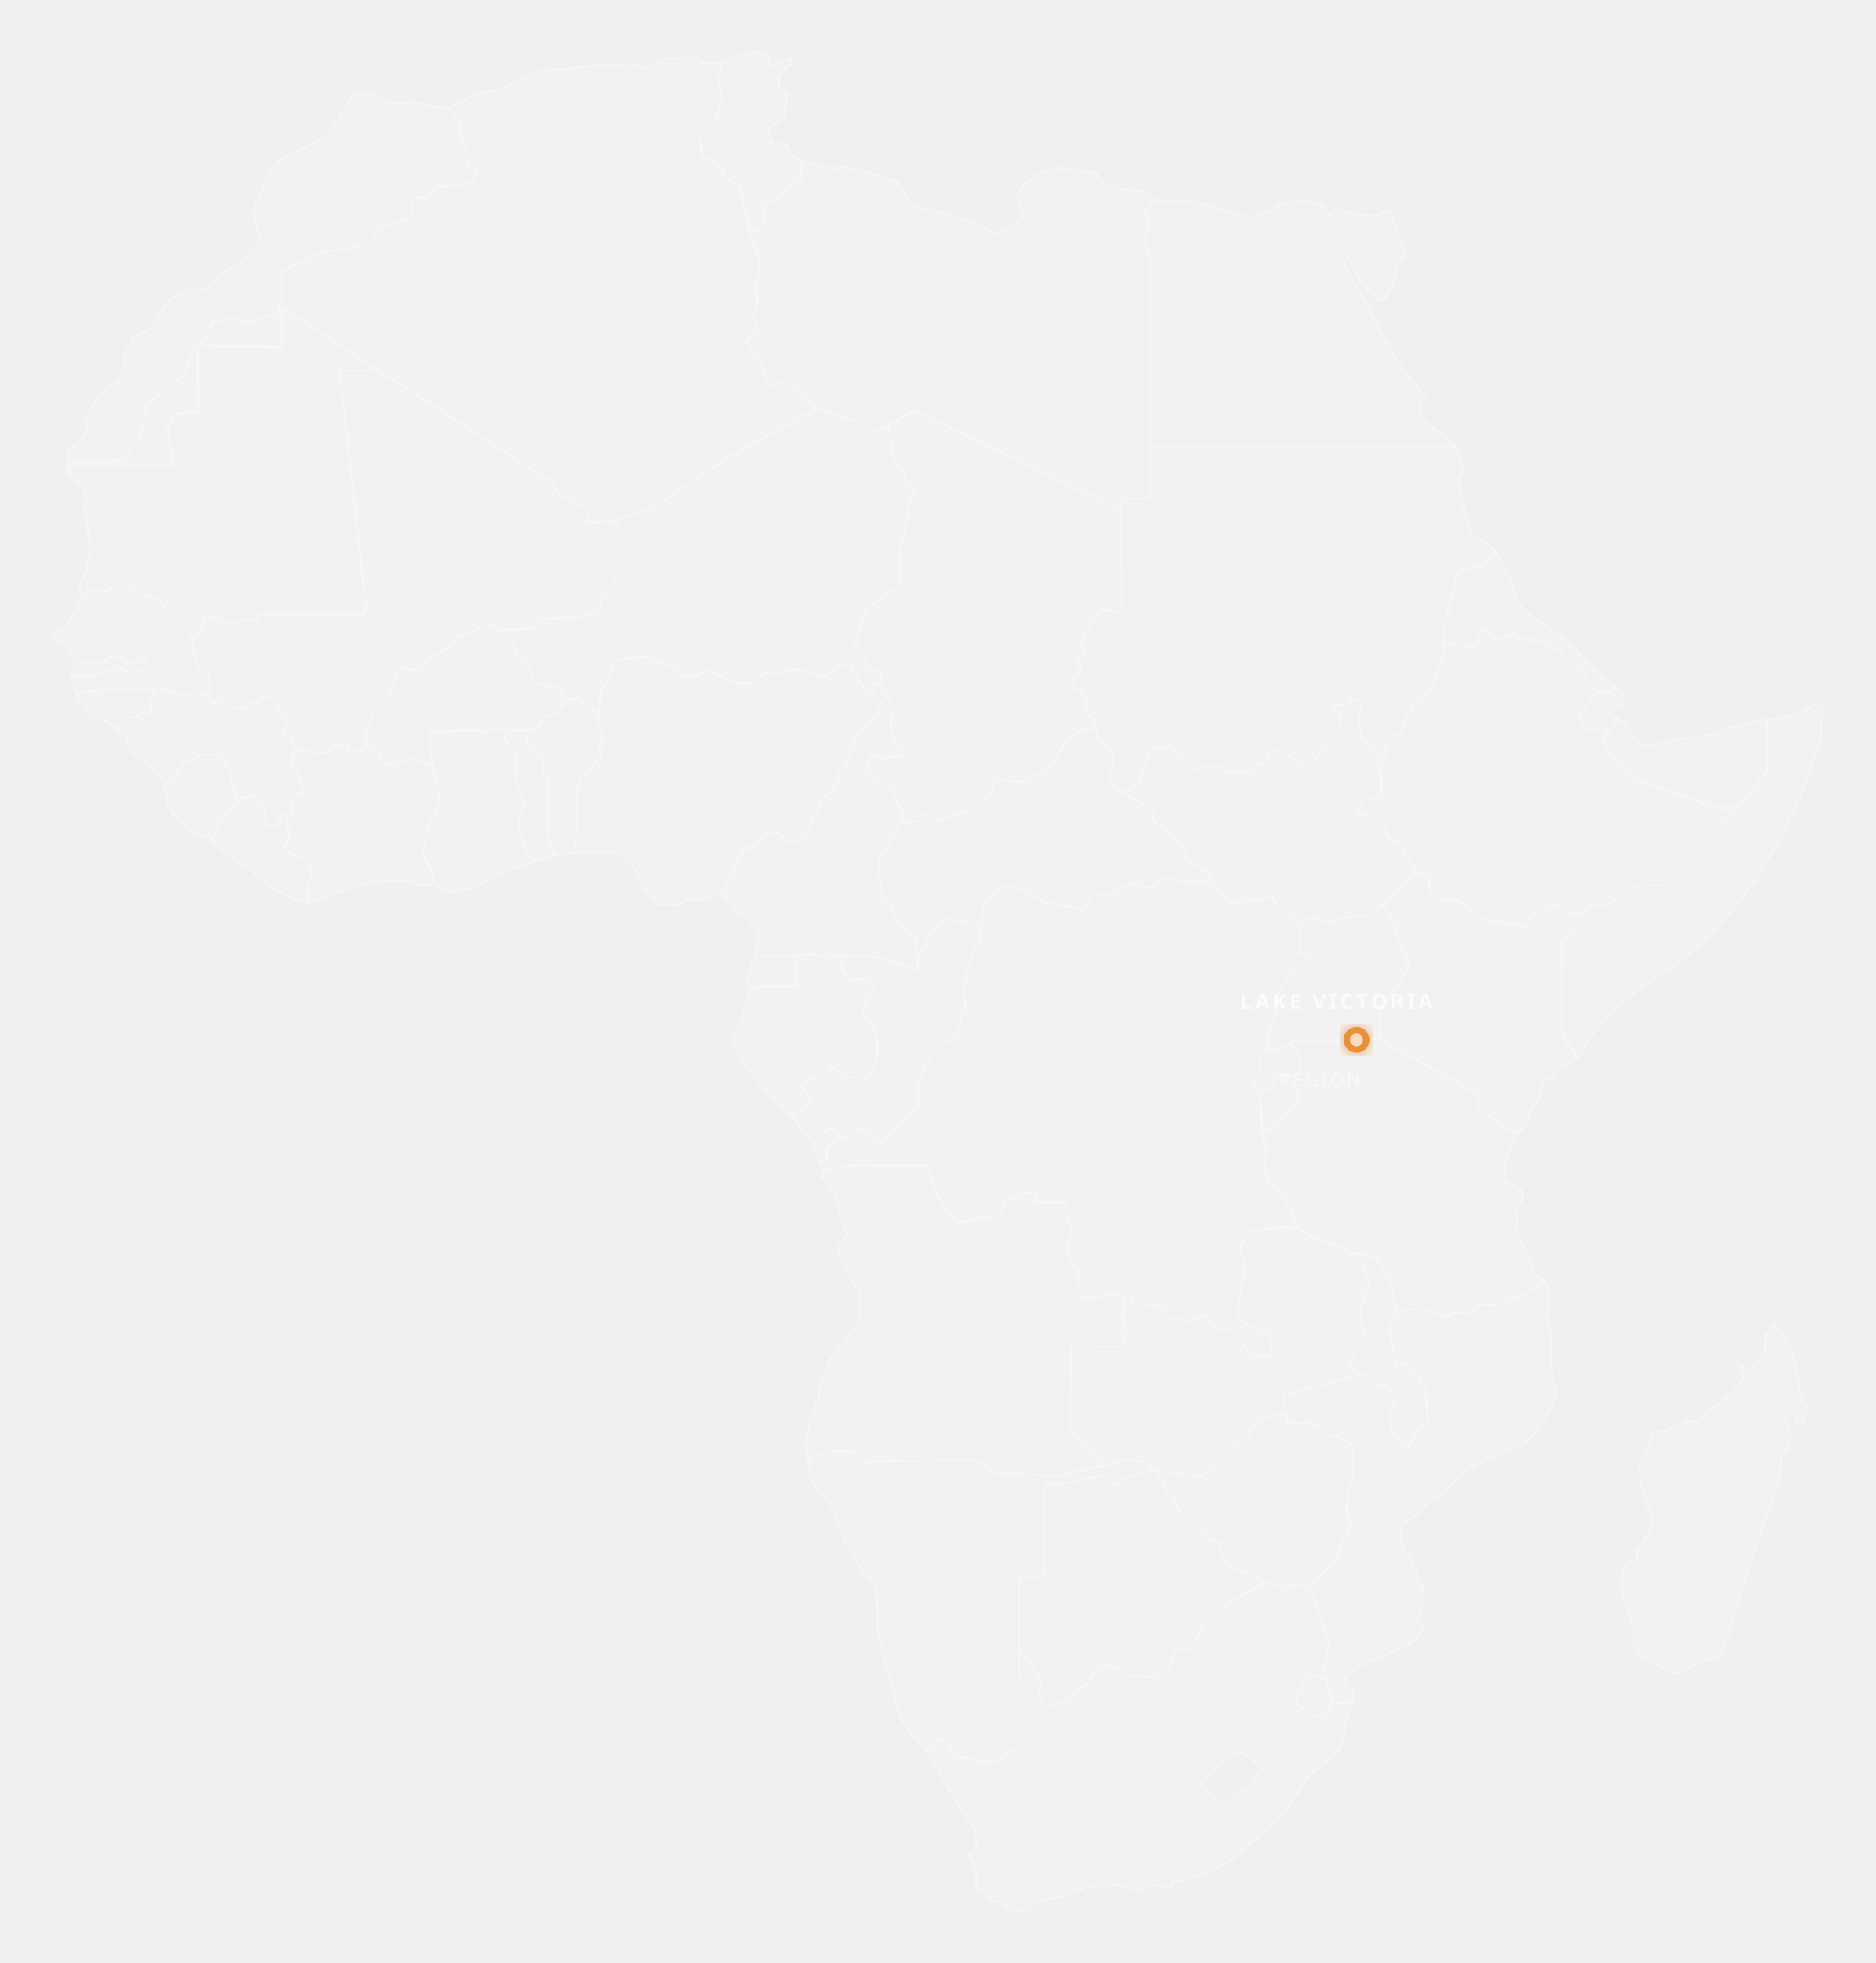
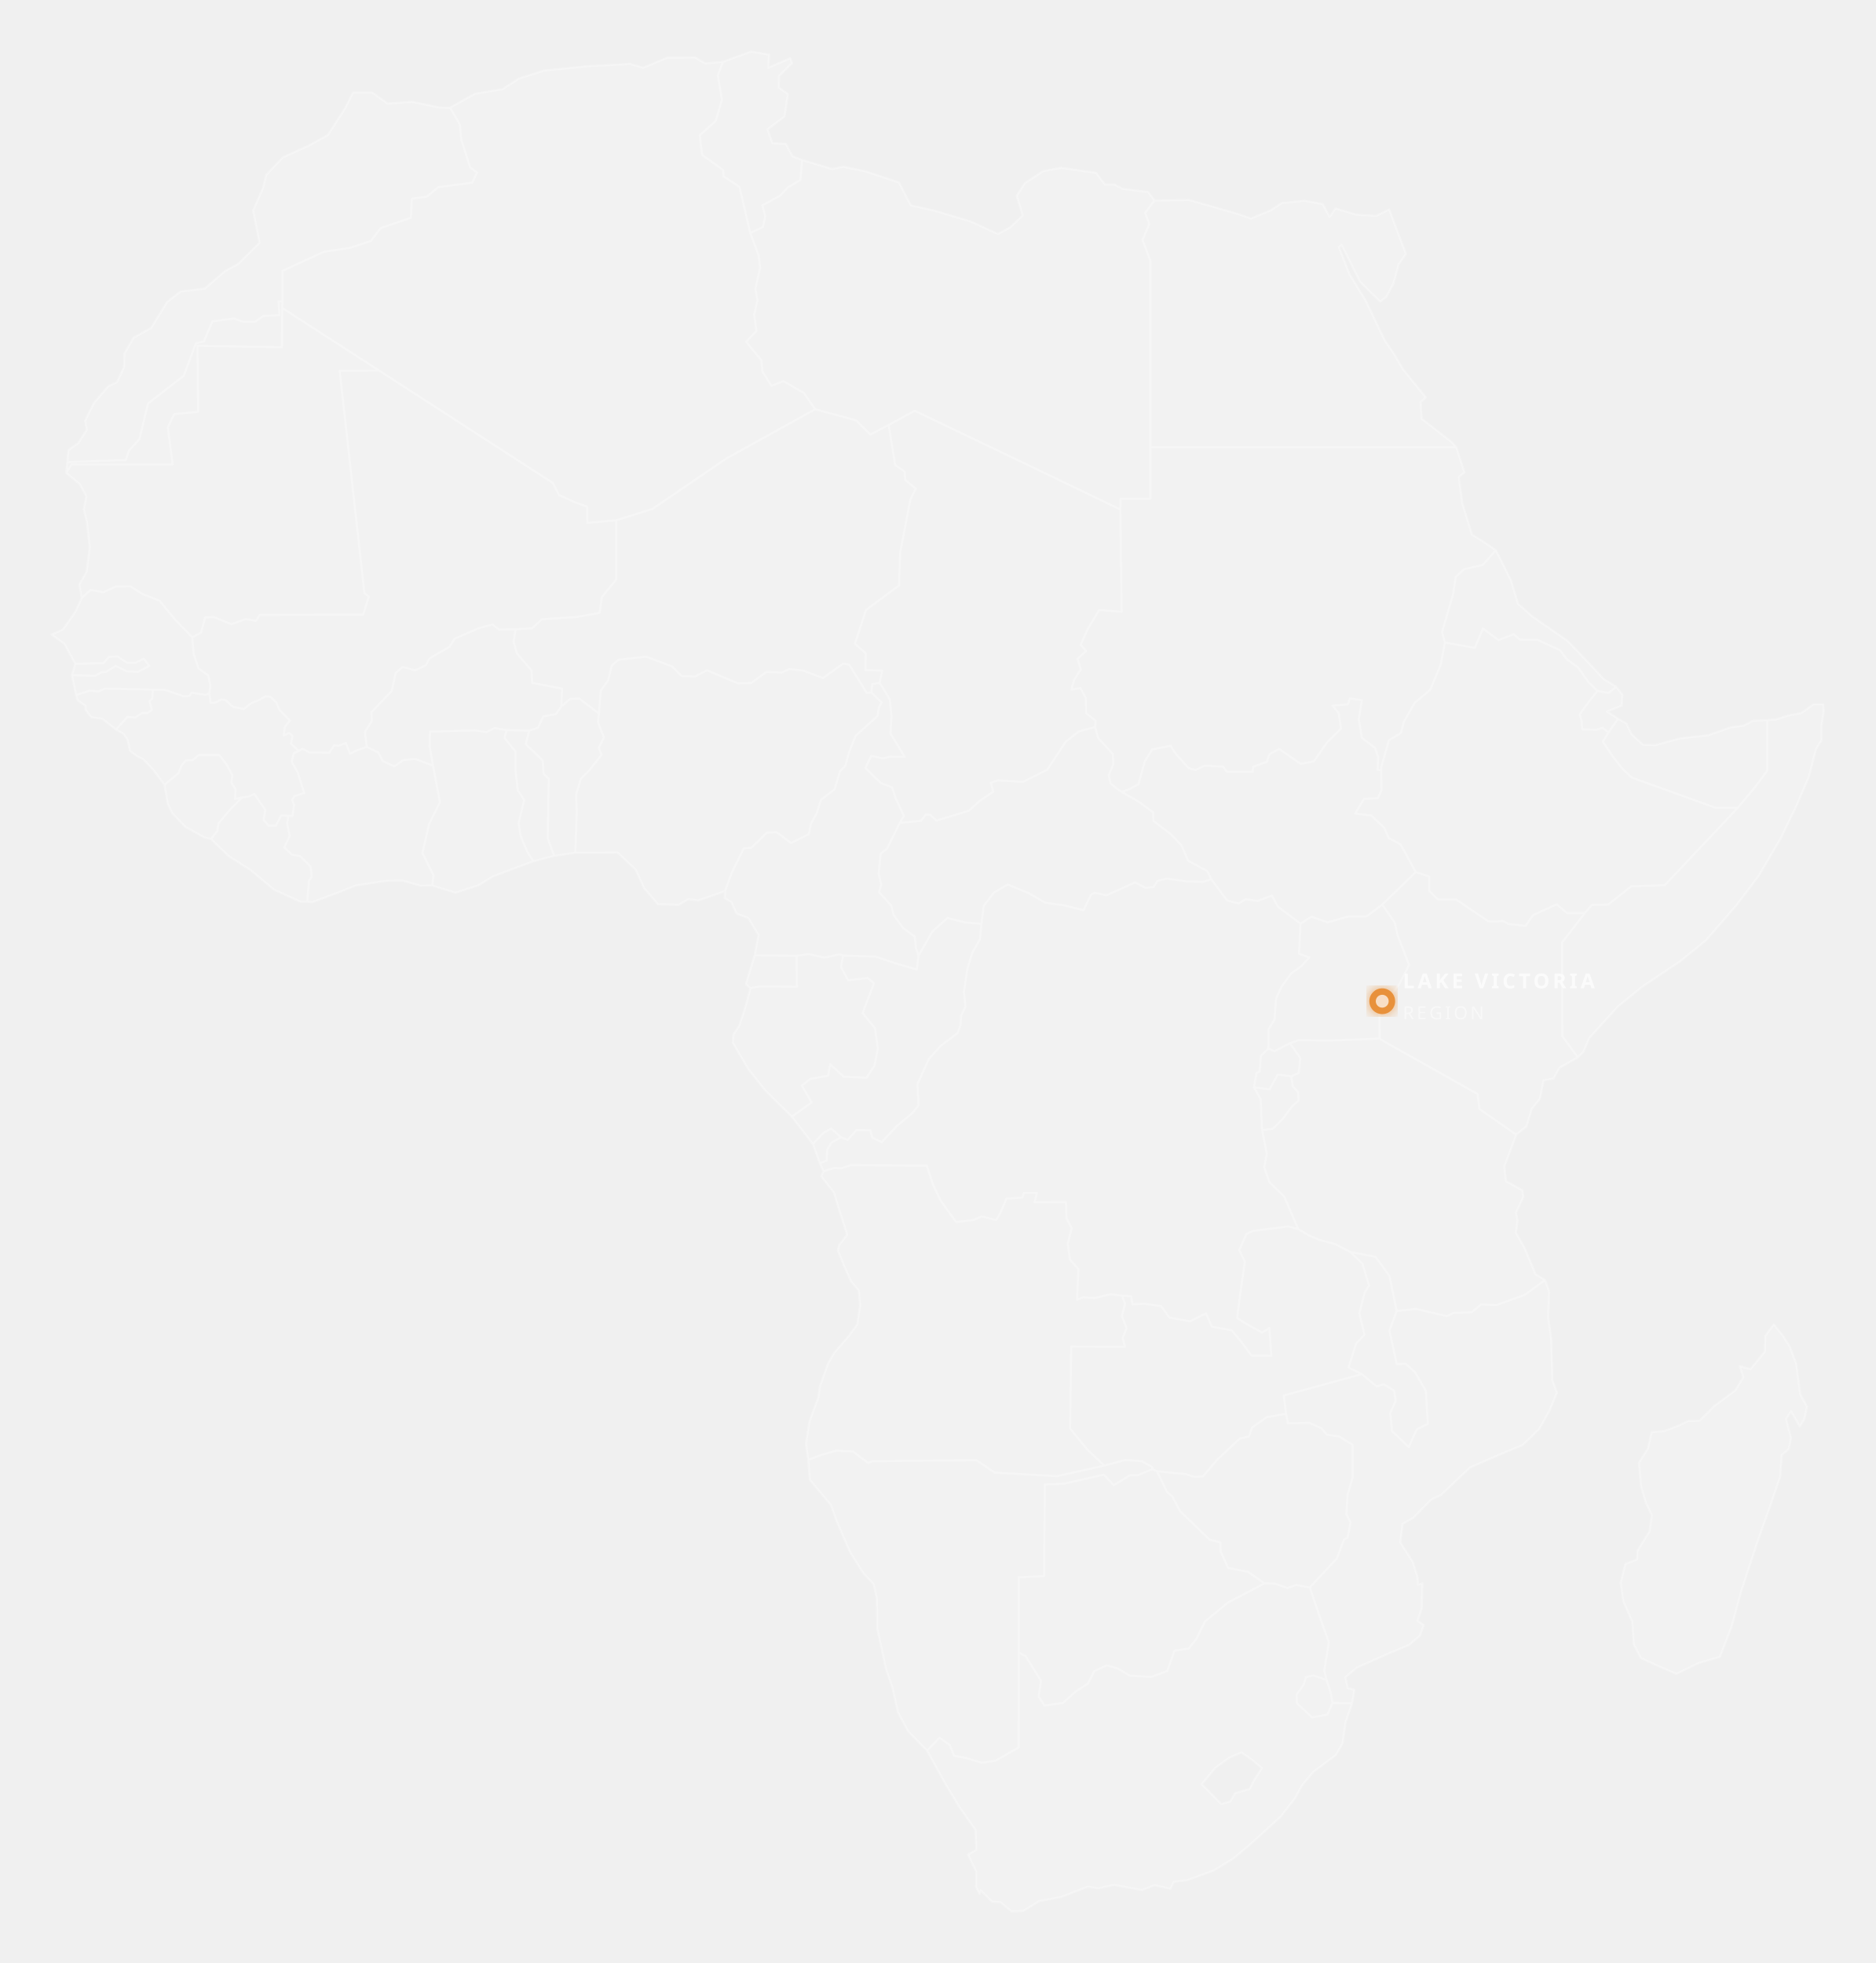
<svg xmlns="http://www.w3.org/2000/svg" viewBox="3.7 56.5 727.6 761.7">
  <defs>
    <filter id="glow">
      <feGaussianBlur stdDeviation="3" result="blur" />
      <feMerge>
        <feMergeNode in="blur" />
        <feMergeNode in="SourceGraphic" />
      </feMerge>
    </filter>
  </defs>
  <path d="M 539.0,459.5 L 540.7,460.6 L 577.0,481.0 L 577.7,486.8 L 592.0,496.8 L 587.4,509.1 L 588.0,514.8 L 594.4,518.4 L 594.7,521.0 L 591.9,527.0 L 592.5,530.1 L 591.9,534.9 L 595.4,541.1 L 599.5,551.0 L 603.2,553.2 L 603.2,553.2 L 595.2,559.0 L 584.3,562.9 L 578.3,562.7 L 574.7,565.7 L 567.8,565.9 L 565.1,567.2 L 553.1,564.4 L 545.6,565.2 L 542.8,551.6 L 539.4,546.9 L 537.4,544.2 L 527.6,542.3 L 521.9,539.3 L 515.6,537.6 L 511.6,535.9 L 507.4,533.4 L 507.4,533.4 L 502.0,520.8 L 496.2,515.2 L 494.2,509.4 L 495.2,504.2 L 493.4,495.0 L 497.5,494.5 L 501.2,490.9 L 505.1,485.7 L 507.5,483.6 L 507.4,480.3 L 505.3,478.1 L 504.7,474.1 L 504.7,474.1 L 507.6,472.9 L 508.2,467.0 L 504.2,461.3 L 507.7,460.1 L 518.7,460.3 L 539.0,459.5 Z M 113.3,173.4 L 113.3,174.1 L 113.2,176.0 L 113.1,191.2 L 80.3,190.7 L 80.6,216.3 L 71.3,217.2 L 68.8,222.3 L 70.7,236.7 L 31.5,236.7 L 29.4,240.0 L 29.8,235.8 L 30.0,235.8 L 52.5,235.0 L 53.7,231.4 L 57.8,226.9 L 61.1,213.1 L 75.0,202.3 L 79.7,189.7 L 82.8,189.0 L 86.1,181.2 L 94.5,180.1 L 98.1,181.4 L 102.6,181.4 L 105.9,179.1 L 112.1,178.8 L 111.8,173.4 L 113.3,173.4 Z M 493.4,495.0 L 495.2,504.2 L 494.2,509.4 L 496.2,515.2 L 502.0,520.8 L 507.4,533.4 L 507.4,533.4 L 503.5,532.4 L 490.0,534.1 L 487.3,535.3 L 484.5,541.6 L 486.7,546.1 L 485.0,557.9 L 483.7,567.9 L 486.4,569.7 L 493.4,573.6 L 496.2,571.8 L 497.0,582.6 L 489.3,582.5 L 485.2,577.0 L 481.6,572.7 L 473.9,571.3 L 471.6,566.1 L 465.5,569.2 L 457.5,567.8 L 454.2,563.3 L 447.8,562.4 L 443.1,562.6 L 442.6,559.5 L 439.1,559.3 L 434.6,558.7 L 428.4,560.2 L 424.0,559.9 L 421.6,560.8 L 422.1,548.9 L 418.8,545.2 L 418.0,539.1 L 419.5,533.1 L 417.5,529.2 L 417.3,522.9 L 405.1,523.0 L 406.0,519.4 L 400.9,519.4 L 400.4,521.2 L 394.2,521.6 L 391.7,527.4 L 390.2,529.9 L 384.6,528.5 L 381.3,529.9 L 374.7,530.7 L 370.9,525.5 L 368.6,522.2 L 365.7,516.2 L 363.3,508.8 L 333.8,508.6 L 330.2,509.8 L 327.4,509.7 L 323.2,511.0 L 321.8,507.9 L 324.4,506.8 L 324.7,502.5 L 326.3,499.9 L 330.0,497.8 L 332.6,498.8 L 336.0,495.0 L 341.4,495.1 L 342.1,497.9 L 345.8,499.7 L 351.7,493.4 L 357.5,488.6 L 360.1,485.4 L 359.7,477.1 L 364.1,467.4 L 368.7,462.3 L 375.2,457.4 L 376.4,454.2 L 376.6,450.6 L 378.3,447.1 L 377.7,441.4 L 379.0,432.6 L 380.9,426.3 L 383.9,421.0 L 384.5,415.0 L 385.4,408.0 L 389.3,402.9 L 394.7,399.7 L 402.9,403.1 L 409.3,406.8 L 416.6,407.8 L 424.1,409.7 L 427.0,403.7 L 428.4,402.9 L 433.0,403.9 L 444.1,398.9 L 448.1,401.0 L 451.3,400.7 L 452.8,398.3 L 456.5,397.4 L 464.0,398.5 L 470.4,398.7 L 473.7,397.7 L 479.8,405.9 L 484.3,407.1 L 487.0,405.4 L 491.6,406.1 L 497.2,404.0 L 499.5,408.3 L 508.3,414.9 L 508.3,414.9 L 507.7,426.6 L 511.7,428.0 L 508.5,431.5 L 504.7,434.2 L 500.9,439.4 L 498.8,444.0 L 498.2,452.1 L 495.9,455.9 L 495.8,463.4 L 492.9,466.2 L 492.5,472.2 L 491.2,472.9 L 490.2,478.4 L 492.8,482.9 L 493.4,495.0 Z M 615.9,466.8 L 609.9,458.6 L 609.8,422.2 L 618.6,410.8 L 621.3,407.7 L 627.7,407.5 L 636.6,400.4 L 649.6,400.0 L 677.9,370.0 L 684.9,361.6 L 689.4,355.5 L 689.4,350.3 L 689.4,340.2 L 689.4,336.1 L 689.5,335.9 L 689.5,335.9 L 692.7,335.7 L 697.3,334.2 L 702.6,333.2 L 707.3,329.8 L 711.1,329.8 L 711.3,332.5 L 710.4,338.3 L 710.5,343.6 L 708.3,347.2 L 705.5,358.0 L 700.7,369.2 L 694.5,382.0 L 685.9,396.6 L 677.4,407.8 L 665.6,421.4 L 655.6,429.5 L 640.7,439.5 L 631.4,447.1 L 620.4,459.2 L 618.1,464.5 L 615.9,466.8 Z M 592.0,496.8 L 577.7,486.8 L 577.0,481.0 L 540.7,460.6 L 539.0,459.5 L 538.9,448.9 L 541.8,444.9 L 546.7,438.2 L 550.4,430.9 L 546.0,419.5 L 544.8,414.4 L 540.0,407.5 L 546.2,401.5 L 553.0,394.9 L 558.2,396.6 L 558.2,402.2 L 561.6,405.5 L 568.6,405.5 L 581.2,414.0 L 584.4,414.1 L 586.7,413.8 L 588.9,415.0 L 595.6,415.8 L 598.5,411.6 L 607.7,407.4 L 611.7,410.8 L 618.6,410.8 L 609.8,422.2 L 609.9,458.6 L 615.9,466.8 L 608.8,470.8 L 606.4,475.0 L 602.6,475.7 L 601.2,482.8 L 598.0,486.8 L 596.0,493.5 L 592.0,496.8 Z M 445.7,367.7 L 438.1,363.3 L 434.6,360.5 L 433.9,357.3 L 435.6,353.2 L 435.5,349.1 L 429.8,342.9 L 428.6,338.6 L 428.8,336.2 L 425.1,333.2 L 425.0,327.4 L 422.9,323.5 L 419.4,324.1 L 420.4,320.4 L 423.0,316.3 L 421.8,312.1 L 425.1,309.1 L 423.0,306.7 L 425.7,300.6 L 430.2,293.2 L 438.9,293.9 L 438.4,254.2 L 438.5,250 L 450,250.0 L 450,230 L 490.2,230 L 529.0,230 L 568.7,230 L 571.9,239.8 L 569.7,241.6 L 571.1,251.9 L 574.8,263.9 L 578.6,266.3 L 584.1,270.0 L 579.0,275.7 L 571.7,277.4 L 568.5,280.4 L 567.5,287.1 L 563.2,301.8 L 564.3,305.8 L 562.7,314.4 L 558.6,324.2 L 552.6,329.2 L 548.3,336.8 L 547.3,340.9 L 542.6,343.7 L 539.6,354.2 L 539.7,363.2 L 539.6,355.4 L 538.2,355.2 L 538.4,350.2 L 537.2,346.7 L 532.1,342.8 L 530.9,335.6 L 532.1,328.2 L 527.4,327.5 L 526.7,329.8 L 520.7,330.3 L 523.1,333.2 L 524.0,339.2 L 518.5,344.7 L 513.5,351.9 L 508.4,352.9 L 500.0,347.1 L 496.2,349.2 L 495.2,352.1 L 490.0,354.0 L 489.7,356.0 L 479.7,356.0 L 478.3,354.0 L 471.1,353.6 L 467.5,355.3 L 464.8,354.5 L 459.6,348.6 L 457.9,345.9 L 450.7,347.3 L 447.9,351.9 L 445.4,360.8 L 441.9,362.7 L 438.9,363.8 L 445.7,367.7 Z M 438.4,254.2 L 438.9,293.9 L 430.2,293.2 L 425.7,300.6 L 423.0,306.7 L 425.1,309.1 L 421.8,312.1 L 423.0,316.3 L 420.4,320.4 L 419.4,324.1 L 422.9,323.5 L 425.0,327.4 L 425.1,333.2 L 428.8,336.2 L 428.6,338.6 L 422.3,340.3 L 417.2,344.3 L 410.0,355.2 L 400.6,359.9 L 390.9,359.3 L 388.1,360.2 L 389.1,363.7 L 383.9,367.2 L 379.6,371.1 L 367.1,374.9 L 364.6,372.7 L 362.9,372.5 L 361.1,375.0 L 352.8,375.8 L 354.4,373.1 L 351.2,366.2 L 349.8,362.0 L 345.4,360.3 L 339.5,354.5 L 341.7,349.8 L 346.3,350.8 L 349.1,350.1 L 354.7,350.2 L 349.2,341.1 L 349.6,334.4 L 348.9,327.8 L 345.0,321.4 L 346.0,316.7 L 339.5,316.5 L 339.6,310.0 L 335.4,306.3 L 339.7,293.2 L 352.5,283.7 L 353.0,270.7 L 356.9,250.4 L 359.0,246.1 L 354.9,242.7 L 354.7,239.5 L 351.0,236.9 L 348.5,221.4 L 358.6,215.9 L 398.5,235.0 L 438.4,254.2 Z M 363.4,735.8 L 368.2,730.8 L 372.2,733.6 L 373.9,737.8 L 378.4,738.6 L 384.6,740.5 L 390.0,739.7 L 398.9,734.6 L 399.0,697.7 L 401.7,699.2 L 407.6,708.7 L 406.7,714.8 L 408.9,718.3 L 416.1,717.3 L 421.1,712.8 L 425.8,709.8 L 428.2,705.0 L 433.1,702.7 L 437.3,703.9 L 442.1,706.7 L 450.3,707.2 L 456.6,704.9 L 457.7,701.7 L 459.4,697.0 L 464.9,696.2 L 467.9,692.4 L 471.2,685.7 L 480.2,678.3 L 494.3,670.9 L 498.4,671.0 L 503.2,672.7 L 506.6,671.5 L 511.9,672.5 L 516.7,686.6 L 519.3,693.7 L 517.5,704.8 L 518.4,708.4 L 513.3,706.6 L 510.4,707.3 L 509.5,710.2 L 506.8,714.0 L 506.9,717.4 L 512.8,722.9 L 518.7,721.8 L 520.7,717.3 L 528.3,717.4 L 525.8,724.7 L 524.6,733.0 L 522.0,737.5 L 515.2,742.6 L 513.3,744.0 L 509.0,749.1 L 506.2,754.2 L 500.6,761.4 L 489.3,771.7 L 482.2,777.7 L 474.6,782.3 L 464.2,786.1 L 459.1,786.7 L 457.8,789.4 L 451.7,788.0 L 446.8,789.9 L 435.9,787.9 L 429.9,789.2 L 425.7,788.6 L 415.4,792.6 L 406.9,794.2 L 400.7,798.0 L 396.2,798.2 L 391.9,794.6 L 388.6,794.4 L 384.2,790.0 L 383.8,791.4 L 382.4,788.7 L 382.5,782.8 L 379.3,776.1 L 382.5,774.3 L 382.2,766.6 L 375.7,757.3 L 370.6,748.8 L 370.6,748.8 L 363.4,735.8 Z M 489.8,739.6 L 493.3,742.6 L 490.2,747.4 L 488.5,750.7 L 482.9,752.3 L 481.1,755.5 L 477.5,756.5 L 470.0,748.8 L 475.3,742.4 L 480.7,738.5 L 485.4,736.5 L 489.8,739.6 Z M 511.9,672.5 L 506.6,671.5 L 503.2,672.7 L 498.4,671.0 L 494.3,670.9 L 487.9,666.4 L 480.2,664.9 L 477.3,658.5 L 477.2,655.0 L 473.0,653.9 L 461.6,642.9 L 458.5,637.1 L 456.5,635.4 L 452.6,627.4 L 463.8,628.5 L 467.1,629.6 L 470.4,629.4 L 476.0,622.9 L 484.7,614.7 L 488.3,613.9 L 489.5,610.4 L 495.2,606.4 L 502.7,605.1 L 503.4,608.8 L 511.7,608.6 L 516.4,610.7 L 518.5,613.2 L 523.3,613.9 L 528.5,617.1 L 528.5,629.8 L 526.5,636.7 L 526.1,644.2 L 527.7,647.2 L 526.6,653.0 L 525.1,654.0 L 522.4,661.2 L 511.9,672.5 Z M 494.3,670.9 L 480.2,678.3 L 471.2,685.7 L 467.9,692.4 L 464.9,696.2 L 459.4,697.0 L 457.7,701.7 L 456.6,704.9 L 450.3,707.2 L 442.1,706.7 L 437.3,703.9 L 433.1,702.7 L 428.2,705.0 L 425.8,709.8 L 421.1,712.8 L 416.1,717.3 L 408.9,718.3 L 406.7,714.8 L 407.6,708.7 L 401.7,699.2 L 399.0,697.7 L 399.0,668.5 L 408.8,668.1 L 409.1,632.5 L 416.6,632.2 L 432.0,628.7 L 435.8,632.8 L 442.2,628.9 L 445.2,628.9 L 450.8,626.6 L 452.6,627.4 L 456.5,635.4 L 458.5,637.1 L 461.6,642.9 L 473.0,653.9 L 477.2,655.0 L 477.3,658.5 L 480.2,664.9 L 487.9,666.4 L 494.3,670.9 Z M 399.0,697.7 L 398.9,734.6 L 390.0,739.7 L 384.6,740.5 L 378.4,738.6 L 373.9,737.8 L 372.2,733.6 L 368.2,730.8 L 363.4,735.8 L 356.0,728.2 L 352.1,720.9 L 349.9,711.2 L 347.4,703.9 L 344.1,688.5 L 343.9,676.6 L 342.6,671.1 L 338.7,667.0 L 333.5,658.7 L 328.3,646.7 L 326.1,640.5 L 317.9,630.7 L 317.3,623.0 L 322.2,621.1 L 328.1,619.4 L 334.6,619.7 L 340.6,624.2 L 342.1,623.5 L 382.6,623.1 L 389.6,627.9 L 413.8,629.3 L 432.2,625.2 L 440.3,623.0 L 446.8,623.5 L 450.8,625.8 L 450.8,626.6 L 445.2,628.9 L 442.2,628.9 L 435.8,632.8 L 432.0,628.7 L 416.6,632.2 L 409.1,632.5 L 408.8,668.1 L 399.0,668.5 L 399.0,697.7 Z M 32.9,314.1 L 28.7,306.3 L 23.7,302.7 L 28.1,300.8 L 33.0,293.8 L 35.4,288.6 L 38.8,285.4 L 43.8,286.3 L 48.6,284.1 L 54.2,284.0 L 59.0,287.0 L 65.6,289.6 L 71.7,297.0 L 78.3,303.8 L 78.8,310.1 L 80.7,315.8 L 84.5,318.6 L 85.3,322.5 L 84.9,325.6 L 83.4,326.1 L 78.0,325.3 L 77.2,326.5 L 75.0,326.7 L 67.8,324.2 L 63.0,324.1 L 44.5,323.7 L 41.8,324.8 L 38.5,324.5 L 33.2,326.2 L 31.6,318.5 L 40.7,318.7 L 43.1,317.3 L 44.9,317.2 L 48.6,314.9 L 52.9,317.0 L 57.2,317.2 L 61.6,314.9 L 59.5,312.1 L 56.2,313.7 L 53.1,313.7 L 49.2,311.2 L 46.0,311.4 L 43.8,313.8 L 32.9,314.1 Z M 84.9,325.6 L 85.3,322.5 L 84.5,318.6 L 80.7,315.8 L 78.8,310.1 L 78.3,303.8 L 81.7,302.0 L 83.3,296.1 L 86.5,295.9 L 93.5,298.7 L 99.1,296.7 L 103.0,297.4 L 104.5,295.1 L 144.6,295.0 L 146.8,288.0 L 145.1,286.7 L 140.3,243.6 L 135.5,200.4 L 150.8,200.3 L 184.5,222.1 L 218.2,243.9 L 220.6,248.6 L 226.8,251.4 L 231.5,253.1 L 231.6,259.4 L 242.7,258.4 L 242.7,281.5 L 237.2,288.2 L 236.4,294.3 L 227.5,295.9 L 213.9,296.8 L 210.2,300.3 L 203.7,300.7 L 197.3,300.8 L 194.8,298.8 L 189.3,300.3 L 180.0,304.4 L 178.1,307.5 L 170.3,312.0 L 169.0,314.6 L 164.8,316.6 L 159.9,315.3 L 157.2,317.7 L 155.7,324.6 L 147.8,332.9 L 148.0,336.2 L 145.3,340.5 L 146.0,346.3 L 141.8,347.8 L 139.5,349.0 L 137.9,344.8 L 135.1,345.9 L 133.3,345.7 L 131.5,348.6 L 123.8,348.5 L 121.0,347.0 L 119.7,347.9 L 116.6,345.1 L 117.2,342.1 L 115.9,340.9 L 113.8,341.9 L 114.2,338.6 L 116.2,336.1 L 112.1,331.9 L 110.9,329.1 L 108.7,326.9 L 106.7,326.7 L 104.3,328.1 L 101.1,329.4 L 98.3,331.6 L 94.1,330.8 L 91.3,328.2 L 89.6,327.9 L 87.0,329.2 L 85.4,329.2 L 84.9,325.6 Z M 29.4,240.0 L 31.5,236.7 L 70.7,236.7 L 68.8,222.3 L 71.3,217.2 L 80.6,216.3 L 80.3,190.7 L 113.1,191.2 L 113.2,176.0 L 150.8,200.3 L 135.5,200.4 L 140.3,243.6 L 145.1,286.7 L 146.8,288.0 L 144.6,295.0 L 104.5,295.1 L 103.0,297.4 L 99.1,296.7 L 93.5,298.7 L 86.5,295.9 L 83.3,296.1 L 81.7,302.0 L 78.3,303.8 L 71.7,297.0 L 65.6,289.6 L 59.0,287.0 L 54.2,284.0 L 48.6,284.1 L 43.8,286.3 L 38.8,285.4 L 35.4,288.6 L 34.5,283.3 L 37.3,278.3 L 38.5,268.9 L 37.4,259.0 L 36.2,254.1 L 37.2,249.1 L 34.6,244.3 L 29.4,240.0 Z M 226.9,387.4 L 218.7,388.6 L 216.2,381.7 L 216.6,358.7 L 214.6,356.7 L 214.3,351.7 L 210.8,348.2 L 207.7,345.3 L 209.0,340.0 L 212.4,338.9 L 214.5,334.5 L 219.4,333.6 L 221.5,330.6 L 224.9,327.7 L 228.5,327.6 L 236.1,333.4 L 235.7,336.7 L 238.0,342.7 L 236.0,346.7 L 237.1,349.4 L 232.2,355.6 L 229.1,358.6 L 227.2,364.9 L 227.5,371.3 L 226.9,387.4 Z M 348.5,221.4 L 351.0,236.9 L 354.7,239.5 L 354.9,242.7 L 359.0,246.1 L 356.9,250.4 L 353.0,270.7 L 352.5,283.7 L 339.7,293.2 L 335.4,306.3 L 339.6,310.0 L 339.5,316.5 L 346.0,316.7 L 345.0,321.4 L 342.1,322.0 L 341.8,325.2 L 340.0,325.4 L 333.2,314.4 L 330.8,314.0 L 323.0,319.6 L 315.3,316.7 L 309.9,316.1 L 307.0,317.5 L 301.1,317.2 L 295.2,321.5 L 290.1,321.7 L 278.0,316.6 L 273.3,319.0 L 268.2,318.8 L 264.5,315.1 L 254.4,311.3 L 243.7,312.5 L 241.1,314.7 L 239.7,320.4 L 236.8,324.5 L 236.1,333.4 L 228.5,327.6 L 224.9,327.7 L 221.5,330.6 L 221.8,323.7 L 210.2,321.5 L 209.9,316.6 L 204.3,310.1 L 203.0,305.6 L 203.7,300.7 L 210.2,300.3 L 213.9,296.8 L 227.5,295.9 L 236.4,294.3 L 237.2,288.2 L 242.7,281.5 L 242.7,258.4 L 256.8,254.0 L 285.7,234.3 L 320.0,215.3 L 335.8,219.6 L 341.4,225.1 L 348.5,221.4 Z M 226.9,387.4 L 227.5,371.3 L 227.2,364.9 L 229.1,358.6 L 232.2,355.6 L 237.1,349.4 L 236.0,346.7 L 238.0,342.7 L 235.7,336.7 L 236.1,333.4 L 236.8,324.5 L 239.7,320.4 L 241.1,314.7 L 243.7,312.5 L 254.4,311.3 L 264.5,315.1 L 268.2,318.8 L 273.3,319.0 L 278.0,316.6 L 290.1,321.7 L 295.2,321.5 L 301.1,317.2 L 307.0,317.5 L 309.9,316.1 L 315.3,316.7 L 323.0,319.6 L 330.8,314.0 L 333.2,314.4 L 340.0,325.4 L 341.8,325.2 L 345.8,329.1 L 344.7,331.0 L 344.2,334.3 L 335.7,342.0 L 333.1,348.4 L 331.7,353.6 L 329.6,355.8 L 327.5,362.8 L 322.2,366.9 L 320.6,372.0 L 318.4,376.0 L 317.5,380.2 L 310.6,383.6 L 305.0,379.4 L 301.2,379.6 L 295.2,385.5 L 292.3,385.6 L 287.6,395.2 L 285.0,402.3 L 274.6,405.9 L 270.8,405.4 L 267.0,407.6 L 259.0,407.4 L 253.6,401.1 L 250.3,393.9 L 243.3,387.3 L 235.7,387.4 L 226.9,387.4 Z M 345.0,321.4 L 348.9,327.8 L 349.6,334.4 L 349.2,341.1 L 354.7,350.2 L 349.1,350.1 L 346.3,350.8 L 341.7,349.8 L 339.5,354.5 L 345.4,360.3 L 349.8,362.0 L 351.2,366.2 L 354.4,373.1 L 352.8,375.8 L 347.8,385.9 L 345.4,387.7 L 344.6,395.5 L 345.6,399.7 L 344.8,402.7 L 349.5,407.9 L 350.4,411.5 L 354.1,416.6 L 358.6,419.9 L 359.1,424.4 L 360.1,427.3 L 359.4,432.7 L 351.5,430.4 L 343.4,427.7 L 330.8,427.3 L 329.5,426.8 L 323.6,428.1 L 317.5,426.7 L 312.8,427.4 L 296.5,427.2 L 298.0,419.3 L 294.0,412.7 L 289.5,411.0 L 287.4,406.5 L 284.9,405.0 L 285.0,402.3 L 287.6,395.2 L 292.3,385.6 L 295.2,385.5 L 301.2,379.6 L 305.0,379.4 L 310.6,383.6 L 317.5,380.2 L 318.4,376.0 L 320.6,372.0 L 322.2,366.9 L 327.5,362.8 L 329.6,355.8 L 331.7,353.6 L 333.1,348.4 L 335.7,342.0 L 344.2,334.3 L 344.7,331.0 L 345.8,329.1 L 341.8,325.2 L 342.1,322.0 L 345.0,321.4 Z M 209.0,340.0 L 207.7,345.3 L 210.8,348.2 L 214.3,351.7 L 214.6,356.7 L 216.6,358.7 L 216.2,381.7 L 218.7,388.6 L 210.6,390.7 L 208.4,387.2 L 205.7,380.9 L 204.9,375.9 L 207.1,366.9 L 204.6,363.2 L 203.7,355.3 L 203.7,348.1 L 199.5,342.9 L 200.2,339.8 L 209.0,340.0 Z M 200.2,339.8 L 199.5,342.9 L 203.7,348.1 L 203.7,355.3 L 204.6,363.2 L 207.1,366.9 L 204.9,375.9 L 205.7,380.9 L 208.4,387.2 L 210.6,390.7 L 194.9,396.6 L 189.4,400.0 L 180.4,402.9 L 171.4,400.1 L 171.9,396.1 L 167.6,387.5 L 170.2,376.2 L 174.4,367.8 L 171.7,353.6 L 170.4,346.0 L 170.6,340.4 L 188.0,339.9 L 192.4,340.6 L 195.6,339.0 L 200.2,339.8 Z M 119.7,347.9 L 121.0,347.0 L 123.8,348.5 L 131.5,348.6 L 133.3,345.7 L 135.1,345.9 L 137.9,344.8 L 139.5,349.0 L 141.8,347.8 L 146.0,346.3 L 150.5,348.5 L 152.2,351.8 L 156.7,353.9 L 160.2,351.4 L 164.9,351.0 L 171.7,353.6 L 174.4,367.8 L 170.2,376.2 L 167.6,387.5 L 171.9,396.1 L 171.4,400.1 L 166.9,400.2 L 159.9,398.2 L 153.5,398.3 L 141.7,400.1 L 134.7,402.9 L 124.8,406.6 L 122.9,406.4 L 123.6,398.1 L 124.6,396.9 L 124.3,392.9 L 120.1,388.7 L 116.9,388.1 L 114.0,385.3 L 116.1,380.9 L 115.1,376.0 L 115.6,373.1 L 117.2,373.1 L 117.8,368.8 L 117.0,366.8 L 118.0,365.4 L 121.7,364.2 L 119.2,356.2 L 116.9,352.1 L 117.7,348.7 L 119.7,347.9 Z M 63.0,324.1 L 67.8,324.2 L 75.0,326.7 L 77.2,326.5 L 78.0,325.3 L 83.4,326.1 L 84.9,325.6 L 85.4,329.2 L 87.0,329.2 L 89.6,327.9 L 91.3,328.2 L 94.1,330.8 L 98.3,331.6 L 101.1,329.4 L 104.3,328.1 L 106.7,326.7 L 108.7,326.9 L 110.9,329.1 L 112.1,331.9 L 116.2,336.1 L 114.2,338.6 L 113.8,341.9 L 115.9,340.9 L 117.2,342.1 L 116.6,345.1 L 119.7,347.9 L 117.7,348.7 L 116.9,352.1 L 119.2,356.2 L 121.7,364.2 L 118.0,365.4 L 117.0,366.8 L 117.8,368.8 L 117.2,373.1 L 115.6,373.1 L 112.8,372.9 L 110.7,376.9 L 107.9,376.9 L 106.0,374.7 L 106.6,370.7 L 102.4,364.6 L 99.8,365.7 L 97.7,365.9 L 94.9,366.5 L 95.1,362.8 L 93.5,360.2 L 93.8,357.3 L 91.6,353.1 L 88.8,349.5 L 80.8,349.5 L 78.5,351.4 L 75.7,351.6 L 74.0,353.8 L 72.9,356.6 L 67.5,361.0 L 63.1,355.1 L 59.3,351.1 L 56.7,349.8 L 54.2,347.9 L 53.1,343.4 L 51.6,341.2 L 48.7,339.6 L 53.1,334.7 L 56.2,334.9 L 58.8,333.2 L 61.0,333.2 L 62.6,331.9 L 61.7,328.6 L 62.8,327.5 L 63.0,324.1 Z M 33.2,326.2 L 38.5,324.5 L 41.8,324.8 L 44.5,323.7 L 63.0,324.1 L 62.8,327.5 L 61.7,328.6 L 62.6,331.9 L 61.0,333.2 L 58.8,333.2 L 56.2,334.9 L 53.1,334.7 L 48.7,339.6 L 43.4,335.4 L 39.1,334.8 L 36.9,331.9 L 36.9,330.4 L 33.9,328.3 L 33.2,326.2 Z M 115.6,373.1 L 115.1,376.0 L 116.1,380.9 L 114.0,385.3 L 116.9,388.1 L 120.1,388.7 L 124.3,392.9 L 124.6,396.9 L 123.6,398.1 L 122.9,406.4 L 120.3,406.4 L 110.0,401.7 L 100.9,394.1 L 92.3,388.6 L 85.6,382.1 L 88.0,378.9 L 88.5,376.0 L 93.0,370.6 L 97.7,365.9 L 99.8,365.7 L 102.4,364.6 L 106.6,370.7 L 106.0,374.7 L 107.9,376.9 L 110.7,376.9 L 112.8,372.9 L 115.6,373.1 Z M 67.5,361.0 L 72.9,356.6 L 74.0,353.8 L 75.7,351.6 L 78.5,351.4 L 80.8,349.5 L 88.8,349.5 L 91.6,353.1 L 93.8,357.3 L 93.5,360.2 L 95.1,362.8 L 94.9,366.5 L 97.7,365.9 L 93.0,370.6 L 88.5,376.0 L 88.0,378.9 L 85.6,382.1 L 82.9,381.4 L 75.7,377.4 L 70.5,372.0 L 68.8,368.4 L 67.5,361.0 Z M 146.0,346.3 L 145.3,340.5 L 148.0,336.2 L 147.8,332.9 L 155.7,324.6 L 157.2,317.7 L 159.9,315.3 L 164.8,316.6 L 169.0,314.6 L 170.3,312.0 L 178.1,307.5 L 180.0,304.4 L 189.3,300.3 L 194.8,298.8 L 197.3,300.8 L 203.7,300.7 L 203.0,305.6 L 204.3,310.1 L 209.9,316.6 L 210.2,321.5 L 221.8,323.7 L 221.5,330.6 L 219.4,333.6 L 214.5,334.5 L 212.4,338.9 L 209.0,340.0 L 200.2,339.8 L 195.6,339.0 L 192.4,340.6 L 188.0,339.9 L 170.6,340.4 L 170.4,346.0 L 171.7,353.6 L 164.9,351.0 L 160.2,351.4 L 156.7,353.9 L 152.2,351.8 L 150.5,348.5 L 146.0,346.3 Z M 473.7,397.7 L 470.4,398.7 L 464.0,398.5 L 456.5,397.4 L 452.8,398.3 L 451.3,400.7 L 448.1,401.0 L 444.1,398.9 L 433.0,403.9 L 428.4,402.9 L 427.0,403.7 L 424.1,409.7 L 416.6,407.8 L 409.3,406.8 L 402.9,403.1 L 394.7,399.7 L 389.3,402.9 L 385.4,408.0 L 384.5,415.0 L 378.1,414.4 L 371.3,412.7 L 365.4,418.0 L 360.1,427.3 L 359.1,424.4 L 358.6,419.9 L 354.1,416.6 L 350.4,411.5 L 349.5,407.9 L 344.8,402.7 L 345.6,399.7 L 344.6,395.5 L 345.4,387.7 L 347.8,385.9 L 352.8,375.8 L 361.1,375.0 L 362.9,372.5 L 364.6,372.7 L 367.1,374.9 L 379.6,371.1 L 383.9,367.2 L 389.1,363.7 L 388.1,360.2 L 390.9,359.3 L 400.6,359.9 L 410.0,355.2 L 417.2,344.3 L 422.3,340.3 L 428.6,338.6 L 429.8,342.9 L 435.5,349.1 L 435.6,353.2 L 433.9,357.3 L 434.6,360.5 L 438.1,363.3 L 445.7,367.7 L 451.1,371.7 L 451.2,375.0 L 458.0,380.2 L 462.1,384.5 L 464.7,390.5 L 472.1,394.5 L 473.7,397.7 Z M 384.5,415.0 L 383.9,421.0 L 380.9,426.3 L 379.0,432.6 L 377.7,441.4 L 378.3,447.1 L 376.6,450.6 L 376.4,454.2 L 375.2,457.4 L 368.7,462.3 L 364.1,467.4 L 359.7,477.1 L 360.1,485.4 L 357.5,488.6 L 351.7,493.4 L 345.8,499.7 L 342.1,497.9 L 341.4,495.1 L 336.0,495.0 L 332.6,498.8 L 330.0,497.8 L 326.2,494.4 L 323.2,496.1 L 319.1,500.4 L 310.9,489.8 L 318.6,484.3 L 314.8,477.7 L 318.2,475.1 L 325.0,473.9 L 325.8,469.5 L 331.1,474.3 L 339.9,474.7 L 343.0,470.0 L 344.3,463.3 L 343.2,455.5 L 338.4,449.6 L 342.8,438.0 L 340.3,436.0 L 332.8,436.9 L 330.0,431.7 L 330.8,427.3 L 343.4,427.7 L 351.5,430.4 L 359.4,432.7 L 360.1,427.3 L 365.4,418.0 L 371.3,412.7 L 378.1,414.4 L 384.5,415.0 Z M 312.8,427.4 L 317.5,426.7 L 323.6,428.1 L 329.5,426.8 L 330.8,427.3 L 330.0,431.7 L 332.8,436.9 L 340.3,436.0 L 342.8,438.0 L 338.4,449.6 L 343.2,455.5 L 344.3,463.3 L 343.0,470.0 L 339.9,474.7 L 331.1,474.3 L 325.8,469.5 L 325.0,473.9 L 318.2,475.1 L 314.8,477.7 L 318.6,484.3 L 310.9,489.8 L 300.7,479.7 L 294.1,471.4 L 288.0,461.1 L 288.3,457.8 L 290.5,454.6 L 292.9,447.3 L 294.9,439.9 L 298.3,439.3 L 312.9,439.4 L 312.8,427.4 Z M 296.5,427.2 L 312.8,427.4 L 312.9,439.4 L 298.3,439.3 L 294.9,439.9 L 293.1,438.4 L 296.5,427.2 Z M 507.4,533.4 L 511.6,535.9 L 515.6,537.6 L 521.9,539.3 L 527.6,542.3 L 532.3,546.8 L 534.9,555.3 L 533.2,558.0 L 531.1,566.1 L 533.1,574.4 L 529.9,577.8 L 526.9,587.1 L 532.1,589.7 L 501.8,598.0 L 502.7,605.1 L 495.2,606.4 L 489.5,610.4 L 488.3,613.9 L 484.7,614.7 L 476.0,622.9 L 470.4,629.4 L 467.1,629.6 L 463.8,628.5 L 452.6,627.4 L 450.8,626.6 L 450.8,625.8 L 446.8,623.5 L 440.3,623.0 L 432.2,625.2 L 425.6,619.0 L 418.9,610.8 L 419.3,579.0 L 440.2,579.1 L 439.3,575.7 L 440.8,571.9 L 439.0,567.2 L 440.2,562.4 L 439.1,559.3 L 442.6,559.5 L 443.1,562.6 L 447.8,562.4 L 454.2,563.3 L 457.5,567.8 L 465.5,569.2 L 471.6,566.1 L 473.9,571.3 L 481.6,572.7 L 485.2,577.0 L 489.3,582.5 L 497.0,582.6 L 496.2,571.8 L 493.4,573.6 L 486.4,569.7 L 483.7,567.9 L 485.0,557.9 L 486.7,546.1 L 484.5,541.6 L 487.3,535.3 L 490.0,534.1 L 503.5,532.4 L 507.4,533.4 Z M 527.6,542.3 L 537.4,544.2 L 539.4,546.9 L 542.8,551.6 L 545.6,565.2 L 542.8,572.8 L 545.6,585.8 L 549.1,585.7 L 552.7,588.9 L 556.9,596.1 L 557.7,609.0 L 553.4,611.1 L 550.3,618.0 L 543.8,611.8 L 543.1,604.8 L 545.2,600.1 L 544.6,596.1 L 540.6,593.6 L 537.9,594.5 L 532.1,589.7 L 526.9,587.1 L 529.9,577.8 L 533.1,574.4 L 531.1,566.1 L 533.2,558.0 L 534.9,555.3 L 532.3,546.8 L 527.6,542.3 Z M 545.6,565.2 L 553.1,564.4 L 565.1,567.2 L 567.8,565.9 L 574.7,565.7 L 578.3,562.7 L 584.3,562.9 L 595.2,559.0 L 603.2,553.2 L 603.2,553.2 L 603.2,553.2 L 604.8,557.7 L 604.4,567.6 L 605.6,576.4 L 606.0,592.0 L 607.8,596.9 L 604.8,604.1 L 600.9,611.0 L 594.5,617.2 L 585.4,621.0 L 574.1,625.9 L 562.8,636.6 L 559.0,638.4 L 552.0,645.5 L 547.9,647.8 L 547.0,655.0 L 551.8,662.5 L 553.7,668.4 L 553.9,671.4 L 555.6,670.9 L 555.3,680.7 L 553.7,685.4 L 556.1,687.1 L 554.6,691.2 L 550.4,694.8 L 542.2,698.2 L 530.1,703.6 L 525.7,707.3 L 526.6,711.5 L 529.2,712.2 L 528.3,717.4 L 520.7,717.3 L 519.9,712.9 L 518.4,708.4 L 517.5,704.8 L 519.3,693.7 L 516.7,686.6 L 511.9,672.5 L 522.4,661.2 L 525.1,654.0 L 526.6,653.0 L 527.7,647.2 L 526.1,644.2 L 526.5,636.7 L 528.5,629.8 L 528.5,617.1 L 523.3,613.9 L 518.5,613.2 L 516.4,610.7 L 511.7,608.6 L 503.4,608.8 L 502.7,605.1 L 501.8,598.0 L 532.1,589.7 L 537.9,594.5 L 540.6,593.6 L 544.6,596.1 L 545.2,600.1 L 543.1,604.8 L 543.8,611.8 L 550.3,618.0 L 553.4,611.1 L 557.7,609.0 L 556.9,596.1 L 552.7,588.9 L 549.1,585.7 L 545.6,585.8 L 542.8,572.8 L 545.6,565.2 Z M 520.7,717.3 L 518.7,721.8 L 512.8,722.9 L 506.9,717.4 L 506.8,714.0 L 509.5,710.2 L 510.4,707.3 L 513.3,706.6 L 518.4,708.4 L 519.9,712.9 L 520.7,717.3 Z M 330.0,497.8 L 326.3,499.9 L 324.7,502.5 L 324.4,506.8 L 321.8,507.9 L 319.1,500.4 L 323.2,496.1 L 326.2,494.4 L 330.0,497.8 Z M 323.2,511.0 L 327.4,509.7 L 330.2,509.8 L 333.8,508.6 L 363.3,508.8 L 365.7,516.2 L 368.6,522.2 L 370.9,525.5 L 374.7,530.7 L 381.3,529.9 L 384.6,528.5 L 390.2,529.9 L 391.7,527.4 L 394.2,521.6 L 400.4,521.2 L 400.9,519.4 L 406.0,519.4 L 405.1,523.0 L 417.3,522.9 L 417.5,529.2 L 419.5,533.1 L 418.0,539.1 L 418.8,545.2 L 422.1,548.9 L 421.6,560.8 L 424.0,559.9 L 428.4,560.2 L 434.6,558.7 L 439.1,559.3 L 440.2,562.4 L 439.0,567.2 L 440.8,571.9 L 439.3,575.7 L 440.2,579.1 L 419.3,579.0 L 418.9,610.8 L 425.6,619.0 L 432.2,625.2 L 413.8,629.3 L 389.6,627.9 L 382.6,623.1 L 342.1,623.5 L 340.6,624.2 L 334.6,619.7 L 328.1,619.4 L 322.2,621.1 L 317.3,623.0 L 316.4,616.7 L 317.8,607.9 L 321.2,598.8 L 321.8,594.5 L 325.0,585.5 L 327.4,581.4 L 333.1,574.8 L 336.3,570.4 L 337.4,563.0 L 336.9,557.3 L 333.9,553.7 L 331.2,547.7 L 328.8,541.7 L 329.3,539.6 L 332.4,535.6 L 329.3,526.0 L 327.3,519.3 L 322.3,512.9 L 323.2,511.0 Z M 504.7,474.1 L 505.3,478.1 L 507.4,480.3 L 507.5,483.6 L 505.1,485.7 L 501.2,490.9 L 497.5,494.5 L 493.4,495.0 L 492.8,482.9 L 490.2,478.4 L 496.3,479.2 L 499.4,473.5 L 504.7,474.1 Z M 695.4,574.7 L 698.1,579.0 L 700.6,585.6 L 702.2,597.6 L 704.8,602.3 L 703.8,607.1 L 702.0,610.0 L 698.6,604.1 L 696.7,607.1 L 698.6,614.5 L 697.7,618.8 L 695.0,621.1 L 694.4,629.5 L 690.4,641.2 L 685.5,655.0 L 679.3,673.9 L 675.5,687.8 L 671.0,699.4 L 662.8,701.8 L 654.1,706.0 L 648.3,703.5 L 640.4,699.9 L 637.6,694.6 L 637.0,685.7 L 633.5,677.8 L 632.5,670.6 L 634.3,663.4 L 638.9,661.6 L 639.0,658.3 L 643.7,650.7 L 644.6,644.4 L 642.3,639.6 L 640.4,633.3 L 639.6,624.1 L 643.1,618.5 L 644.5,612.2 L 649.4,611.8 L 655.0,609.7 L 658.7,607.9 L 663.1,607.8 L 668.8,602.1 L 677.1,595.9 L 680.1,590.9 L 678.7,586.6 L 682.9,587.8 L 688.5,580.9 L 688.6,574.9 L 691.9,570.4 L 695.4,574.7 Z M 32.9,314.1 L 43.8,313.8 L 46.0,311.4 L 49.2,311.2 L 53.1,313.7 L 56.2,313.7 L 59.5,312.1 L 61.6,314.9 L 57.2,317.2 L 52.9,317.0 L 48.6,314.9 L 44.9,317.2 L 43.1,317.3 L 40.7,318.7 L 31.6,318.5 L 32.9,314.1 Z M 294.8,146.9 L 290.6,129.0 L 284.4,124.9 L 284.3,122.5 L 276.1,116.6 L 275.2,109.0 L 281.4,103.4 L 283.8,95.2 L 282.2,85.7 L 284.2,80.5 L 295.1,76.5 L 302.1,77.7 L 301.8,82.8 L 310.3,79.1 L 311.0,81.0 L 306.0,85.9 L 305.9,90.5 L 309.4,93.0 L 308.1,101.7 L 301.5,106.7 L 303.4,112.1 L 308.6,112.3 L 311.1,117.1 L 314.9,118.6 L 314.3,126.3 L 309.4,129.2 L 306.4,132.4 L 299.5,136.2 L 300.6,140.4 L 299.7,144.6 L 294.8,146.9 Z M 113.2,176.0 L 113.3,174.1 L 113.3,173.4 L 113.3,161.6 L 129.4,154.2 L 139.4,152.7 L 147.6,150.0 L 151.4,145.0 L 163.1,141.0 L 163.5,133.6 L 169.3,132.8 L 173.8,129.1 L 186.9,127.4 L 188.8,123.5 L 186.1,121.4 L 182.7,110.8 L 182.1,104.7 L 178.3,98.3 L 187.9,92.9 L 198.7,91.1 L 205.0,87.0 L 214.7,83.9 L 231.6,82.2 L 248.2,81.3 L 253.2,82.8 L 262.6,78.9 L 273.3,78.8 L 277.4,81.1 L 284.2,80.5 L 282.2,85.7 L 283.8,95.2 L 281.4,103.4 L 275.2,109.0 L 276.1,116.6 L 284.3,122.5 L 284.4,124.9 L 290.6,129.0 L 294.8,146.9 L 298.1,155.8 L 298.6,160.4 L 296.8,168.6 L 297.6,173.1 L 296.3,178.6 L 297.2,184.9 L 293.2,189.1 L 299.1,196.3 L 299.5,200.6 L 303.0,206.2 L 307.7,204.4 L 315.6,209.0 L 320.0,215.3 L 285.7,234.3 L 256.8,254.0 L 242.7,258.4 L 231.6,259.4 L 231.5,253.1 L 226.8,251.4 L 220.6,248.6 L 218.2,243.9 L 184.5,222.1 L 150.8,200.3 L 113.2,176.0 Z M 564.3,305.8 L 563.2,301.8 L 567.5,287.1 L 568.5,280.4 L 571.7,277.4 L 579.0,275.7 L 584.1,270.0 L 589.9,281.6 L 592.7,290.8 L 598.1,295.6 L 611.8,305.1 L 617.3,310.8 L 622.8,316.6 L 625.9,320.0 L 630.8,323.0 L 627.8,325.4 L 623.5,324.6 L 620.1,321.3 L 616.0,315.5 L 611.6,312.3 L 609.0,308.8 L 600.3,304.8 L 593.4,304.7 L 591.0,302.6 L 585.1,304.9 L 579.1,300.4 L 575.9,307.9 L 564.3,305.8 Z M 178.3,98.3 L 182.1,104.7 L 182.7,110.8 L 186.1,121.4 L 188.8,123.5 L 186.9,127.4 L 173.8,129.1 L 169.3,132.8 L 163.5,133.6 L 163.1,141.0 L 151.4,145.0 L 147.6,150.0 L 139.4,152.7 L 129.4,154.2 L 113.3,161.6 L 113.3,173.4 L 111.8,173.4 L 112.1,178.8 L 105.9,179.1 L 102.6,181.4 L 98.1,181.4 L 94.5,180.1 L 86.1,181.2 L 82.8,189.0 L 79.7,189.7 L 75.0,202.3 L 61.1,213.1 L 57.8,226.9 L 53.7,231.4 L 52.5,235.0 L 30.0,235.8 L 29.8,235.8 L 30.3,231.1 L 34.1,228.4 L 37.4,223.2 L 36.7,219.8 L 40.2,212.8 L 45.7,206.4 L 49.1,204.8 L 51.8,199.0 L 52.0,193.6 L 55.6,187.5 L 62.3,183.8 L 68.6,173.6 L 68.8,173.5 L 73.8,169.6 L 83.1,168.5 L 91.0,161.7 L 96.0,159.0 L 104.4,150.7 L 101.9,138.2 L 105.7,129.6 L 107.0,124.4 L 113.4,117.6 L 123.5,113.0 L 130.9,108.9 L 137.6,98.5 L 140.7,92.4 L 148.1,92.4 L 154.1,96.7 L 163.6,96.0 L 174.0,98.2 L 178.3,98.3 Z M 568.7,230 L 529.0,230 L 490.2,230 L 450,230 L 450,193.2 L 450,157.6 L 447.0,149.6 L 449.6,143.4 L 448.0,139.1 L 451.6,134.3 L 465.0,134.1 L 474.6,136.8 L 484.5,139.7 L 489.1,141.3 L 496.8,138.1 L 501.0,135.3 L 509.8,134.4 L 516.9,135.7 L 519.6,140.7 L 521.9,137.4 L 529.9,139.8 L 537.7,140.3 L 542.7,137.8 L 542.7,137.8 L 548.2,152.4 L 549.2,155.0 L 546.4,159.0 L 544.3,166.6 L 541.5,171.8 L 539.2,173.5 L 535.9,170.3 L 531.4,165.8 L 524.2,151.5 L 523.2,152.4 L 527.3,162.9 L 533.5,173.0 L 541.0,188.6 L 544.7,194.0 L 548.0,199.7 L 556.9,210.7 L 554.9,212.5 L 555.3,219.0 L 566.9,228.0 L 568.7,230 Z M 450,230 L 450,250.0 L 438.5,250 L 438.4,254.2 L 398.5,235.0 L 358.6,215.9 L 348.5,221.4 L 341.4,225.1 L 335.8,219.6 L 320.0,215.3 L 315.6,209.0 L 307.7,204.4 L 303.0,206.2 L 299.5,200.6 L 299.1,196.3 L 293.2,189.1 L 297.2,184.9 L 296.3,178.6 L 297.6,173.1 L 296.8,168.6 L 298.6,160.4 L 298.1,155.8 L 294.8,146.9 L 299.7,144.6 L 300.6,140.4 L 299.5,136.2 L 306.4,132.4 L 309.4,129.2 L 314.3,126.3 L 314.9,118.6 L 326.6,122.1 L 330.8,121.2 L 339.2,122.9 L 352.5,127.3 L 357.1,136.2 L 366.1,138.2 L 380.2,142.4 L 390.9,147.3 L 395.7,144.7 L 400.5,140.1 L 398.2,132.5 L 401.3,127.6 L 408.5,122.9 L 415.4,121.6 L 429.0,123.6 L 432.4,128.1 L 436.1,128.1 L 439.3,129.8 L 449.2,131.0 L 451.6,134.3 L 448.0,139.1 L 449.6,143.4 L 447.0,149.6 L 450,157.6 L 450,193.2 L 450,230 Z M 677.9,370.0 L 649.6,400.0 L 636.6,400.4 L 627.7,407.5 L 621.3,407.7 L 618.6,410.8 L 611.7,410.8 L 607.7,407.4 L 598.5,411.6 L 595.6,415.8 L 588.9,415.0 L 586.7,413.8 L 584.4,414.1 L 581.2,414.0 L 568.6,405.5 L 561.6,405.5 L 558.2,402.2 L 558.2,396.6 L 553.0,394.9 L 547.1,384.1 L 542.5,381.7 L 540.8,377.7 L 535.7,372.9 L 529.5,372.2 L 532.9,366.5 L 538.3,366.2 L 539.7,363.2 L 539.6,354.2 L 542.6,343.7 L 547.3,340.9 L 548.3,336.8 L 552.6,329.2 L 558.6,324.2 L 562.7,314.4 L 564.3,305.8 L 575.9,307.9 L 579.1,300.4 L 585.1,304.9 L 591.0,302.6 L 593.4,304.7 L 600.3,304.8 L 609.0,308.8 L 611.6,312.3 L 616.0,315.5 L 620.1,321.3 L 623.5,324.6 L 620,329.0 L 616.6,333.7 L 617.4,336.4 L 617.6,339.5 L 623.1,339.7 L 625.5,338.9 L 627.8,340.7 L 625.6,344.3 L 629.3,349.8 L 633.0,354.6 L 636.8,358.2 L 669.5,370.0 L 677.9,370.0 Z M 623.5,324.6 L 627.8,325.4 L 630.8,323.0 L 633.2,326.1 L 632.9,330.3 L 627.2,332.6 L 631.5,335.4 L 627.8,340.7 L 625.5,338.9 L 623.1,339.7 L 617.6,339.5 L 617.4,336.4 L 616.6,333.7 L 620,329.0 L 623.5,324.6 Z M 689.5,335.9 L 689.5,335.9 L 689.4,336.1 L 689.4,340.2 L 689.4,350.3 L 689.4,355.5 L 684.9,361.6 L 677.9,370.0 L 669.5,370.0 L 636.8,358.2 L 633.0,354.6 L 629.3,349.8 L 625.6,344.3 L 627.8,340.7 L 631.5,335.4 L 634.7,337.2 L 636.7,341.4 L 641.2,345.5 L 646.1,345.6 L 655.6,343.0 L 666.5,341.8 L 675.3,338.7 L 680.2,338.1 L 683.8,336.2 L 689.5,335.9 L 689.5,335.9 Z M 539.0,459.5 L 518.7,460.3 L 507.7,460.1 L 504.2,461.3 L 498.2,464.4 L 495.8,463.4 L 495.9,455.9 L 498.2,452.1 L 498.8,444.0 L 500.9,439.4 L 504.7,434.2 L 508.5,431.5 L 511.7,428.0 L 507.7,426.6 L 508.3,414.9 L 508.3,414.9 L 512.5,412.2 L 518.8,414.4 L 526.9,412.1 L 533.9,412.1 L 540.0,407.5 L 544.8,414.4 L 546.0,419.5 L 550.4,430.9 L 546.7,438.2 L 541.8,444.9 L 538.9,448.9 L 539.0,459.5 Z M 504.2,461.3 L 508.2,467.0 L 507.6,472.9 L 504.7,474.1 L 504.7,474.1 L 499.4,473.5 L 496.3,479.2 L 490.2,478.4 L 491.2,472.9 L 492.5,472.2 L 492.9,466.2 L 495.8,463.4 L 498.2,464.4 L 504.2,461.3 Z M 508.3,414.9 L 499.5,408.3 L 497.2,404.0 L 491.6,406.1 L 487.0,405.4 L 484.3,407.1 L 479.8,405.9 L 473.7,397.7 L 472.1,394.5 L 464.7,390.5 L 462.1,384.5 L 458.0,380.2 L 451.2,375.0 L 451.1,371.7 L 445.7,367.7 L 438.9,363.8 L 441.9,362.7 L 445.4,360.8 L 447.9,351.9 L 450.7,347.3 L 457.9,345.9 L 459.6,348.6 L 464.8,354.5 L 467.5,355.3 L 471.1,353.6 L 478.3,354.0 L 479.7,356.0 L 489.7,356.0 L 490.0,354.0 L 495.2,352.1 L 496.2,349.2 L 500.0,347.1 L 508.4,352.9 L 513.5,351.9 L 518.5,344.7 L 524.0,339.2 L 523.1,333.2 L 520.7,330.3 L 526.7,329.8 L 527.4,327.5 L 532.1,328.2 L 530.9,335.6 L 532.1,342.8 L 537.2,346.7 L 538.4,350.2 L 538.2,355.2 L 539.6,355.4 L 539.7,363.2 L 538.3,366.2 L 532.9,366.5 L 529.5,372.2 L 535.7,372.9 L 540.8,377.7 L 542.5,381.7 L 547.1,384.1 L 553.0,394.9 L 546.2,401.5 L 540.0,407.5 L 533.9,412.1 L 526.9,412.1 L 518.8,414.4 L 512.5,412.2 L 508.3,414.9 Z" fill="rgba(255,255,255,0.13)" stroke="rgba(255,255,255,0.30)" stroke-width="0.8" stroke-linejoin="round" fill-rule="evenodd" />
-   <circle cx="530" cy="460" r="5" fill="#e8913a" filter="url(#glow)" />
-   <circle cx="530" cy="460" r="2.5" fill="#fff" opacity="0.7" />
-   <text x="485" y="448" fill="rgba(255,255,255,0.7)" font-family="sans-serif" font-size="8" font-weight="700" letter-spacing="1.2">LAKE VICTORIA</text>
-   <text x="500" y="478" fill="rgba(255,255,255,0.45)" font-family="sans-serif" font-size="7" letter-spacing="1">REGION</text>
+   <circle cx="540" cy="445" r="5" fill="#e8913a" filter="url(#glow)" />
+   <circle cx="540" cy="445" r="2.5" fill="#fff" opacity="0.7" />
+   <text x="548" y="440" fill="rgba(255,255,255,0.7)" font-family="sans-serif" font-size="8" font-weight="700" letter-spacing="1.2">LAKE VICTORIA</text>
+   <text x="548" y="452" fill="rgba(255,255,255,0.45)" font-family="sans-serif" font-size="7" letter-spacing="1">REGION</text>
</svg>
